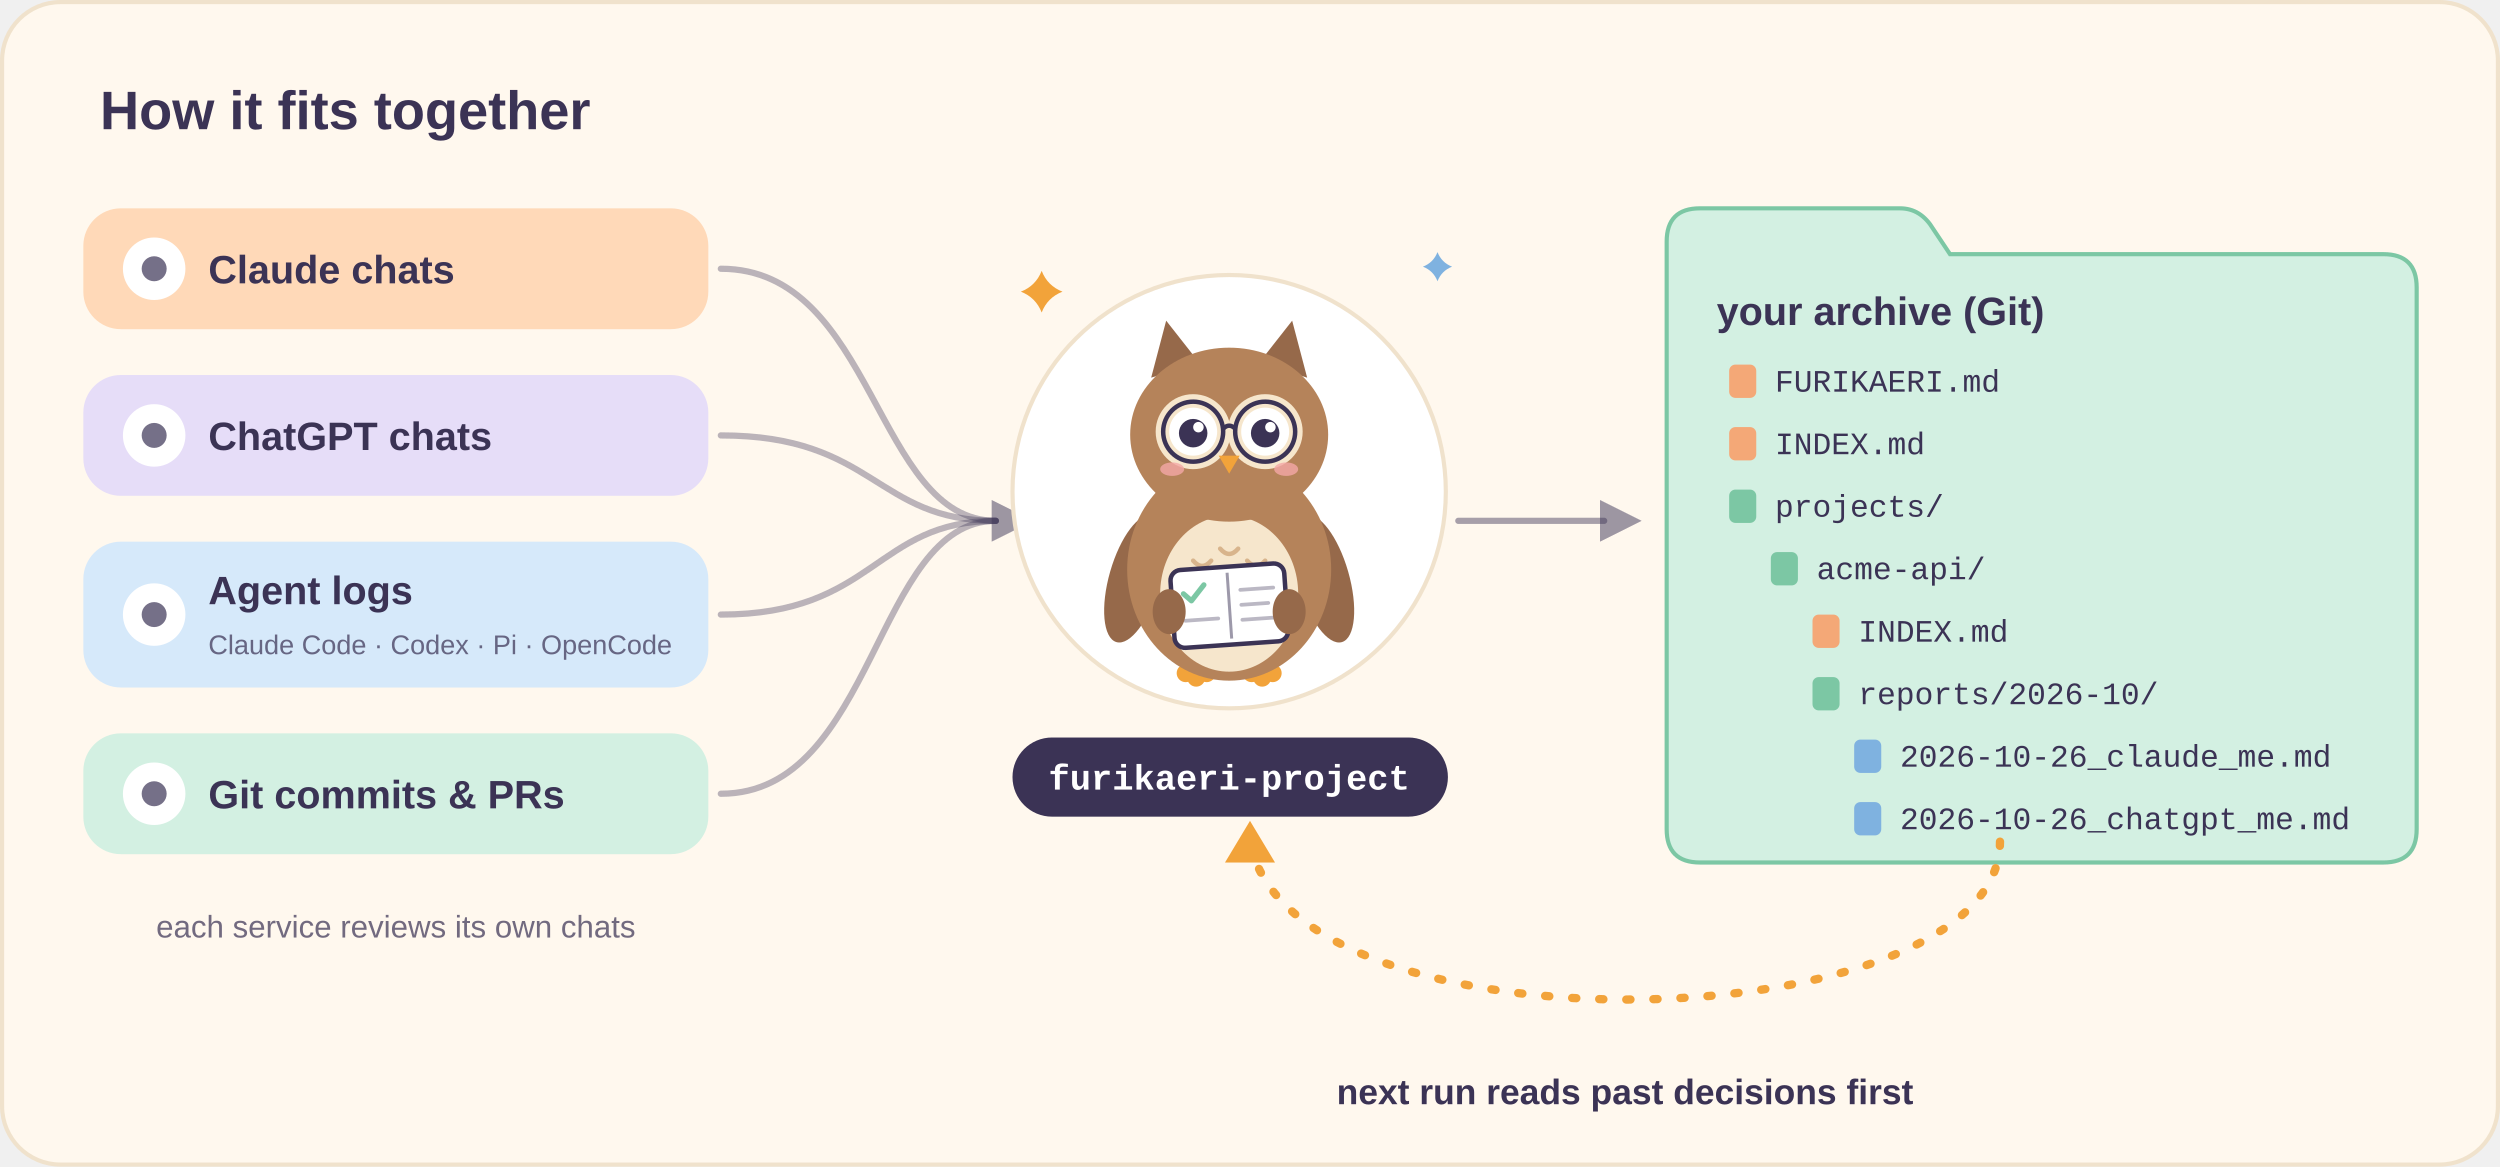
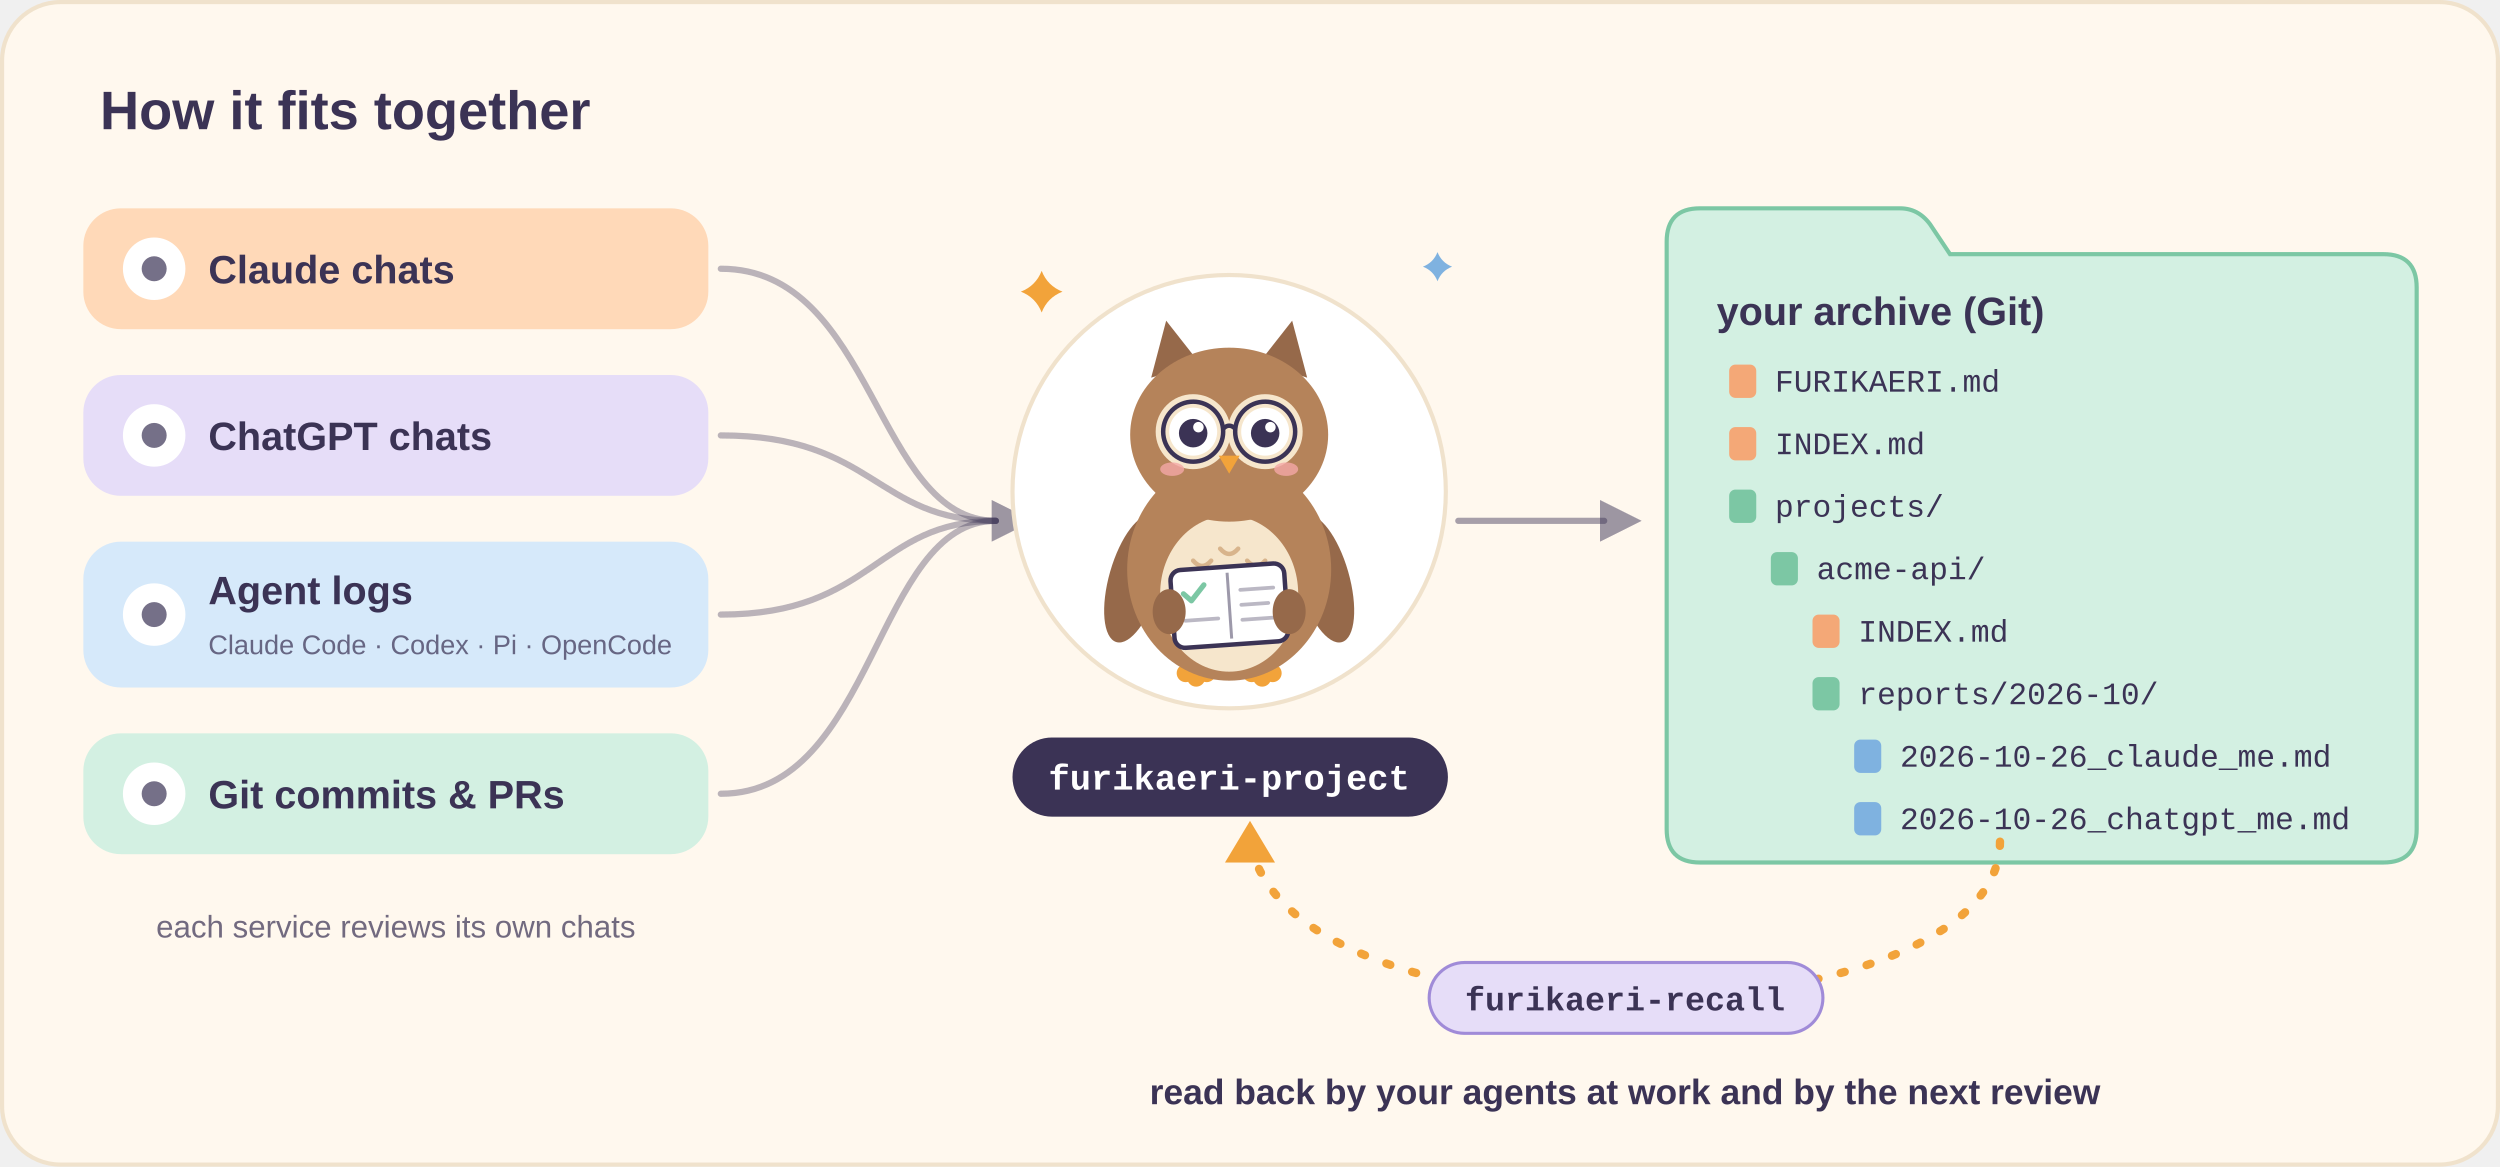
<svg xmlns="http://www.w3.org/2000/svg" width="1200" height="560" viewBox="0 0 1200 560" role="img" aria-label="How furikaeri fits together">
  <style>.t{font-family:ui-rounded,'SF Pro Rounded','Nunito','Varela Round','Segoe UI',system-ui,-apple-system,'Helvetica Neue',Arial,sans-serif;fill:#3B3355}.m{font-family:ui-monospace,SFMono-Regular,'SF Mono',Menlo,Consolas,'Liberation Mono',monospace;fill:#3B3355}.b{font-weight:700}.w{fill:#FFFFFF}.s{opacity:.72}</style>
  <rect x="1" y="1" width="1198" height="558" rx="28" fill="#FFF8EE" stroke="#F0E2CC" stroke-width="2" />
  <text x="48" y="62" class="t b" font-size="26">How it fits together</text>
  <rect x="40" y="100" width="300" height="58" rx="18" fill="#FFD9B8" />
  <circle cx="74" cy="129.0" r="15" fill="#FFFFFF" />
  <circle cx="74" cy="129.0" r="6" fill="#3B3355" opacity=".7" />
  <text x="100" y="136.0" class="t b" font-size="19">Claude chats</text>
  <path d="M346 129.0 C420 129.0 420 250 478 250" fill="none" stroke="#3B3355" stroke-width="3" stroke-linecap="round" opacity=".35" />
  <rect x="40" y="180" width="300" height="58" rx="18" fill="#E6DDF8" />
  <circle cx="74" cy="209.0" r="15" fill="#FFFFFF" />
  <circle cx="74" cy="209.0" r="6" fill="#3B3355" opacity=".7" />
  <text x="100" y="216.0" class="t b" font-size="19">ChatGPT chats</text>
  <path d="M346 209.0 C420 209.0 420 250 478 250" fill="none" stroke="#3B3355" stroke-width="3" stroke-linecap="round" opacity=".35" />
  <rect x="40" y="260" width="300" height="70" rx="18" fill="#D6E9FA" />
  <circle cx="74" cy="295.0" r="15" fill="#FFFFFF" />
  <circle cx="74" cy="295.0" r="6" fill="#3B3355" opacity=".7" />
  <text x="100" y="290" class="t b" font-size="19">Agent logs</text>
  <text x="100" y="314" class="t s" font-size="13">Claude Code · Codex · Pi · OpenCode</text>
  <path d="M346 295.0 C420 295.0 420 250 478 250" fill="none" stroke="#3B3355" stroke-width="3" stroke-linecap="round" opacity=".35" />
  <rect x="40" y="352" width="300" height="58" rx="18" fill="#D3F0E2" />
  <circle cx="74" cy="381.0" r="15" fill="#FFFFFF" />
  <circle cx="74" cy="381.0" r="6" fill="#3B3355" opacity=".7" />
  <text x="100" y="388.0" class="t b" font-size="19">Git commits &amp; PRs</text>
  <path d="M346 381.0 C420 381.0 420 250 478 250" fill="none" stroke="#3B3355" stroke-width="3" stroke-linecap="round" opacity=".35" />
  <path d="M476 240 L496 250 L476 260 Z" fill="#3B3355" opacity=".5" />
  <text x="190" y="450" text-anchor="middle" class="t s" font-size="15">each service reviews its own chats</text>
  <circle cx="590" cy="236" r="104" fill="#FFFFFF" stroke="#F0E2CC" stroke-width="2" />
  <g transform="translate(590 236) scale(0.72)">
    <g fill="#F2A33A">
      <circle cx="-29" cy="121" r="6" />
      <circle cx="-22" cy="124" r="6" />
      <circle cx="-15" cy="121" r="6" />
    </g>
    <g fill="#F2A33A">
      <circle cx="15" cy="121" r="6" />
      <circle cx="22" cy="124" r="6" />
      <circle cx="29" cy="121" r="6" />
    </g>
    <ellipse cx="-63" cy="58" rx="17" ry="44" fill="#96694A" transform="rotate(16 -63 58)" />
    <ellipse cx="63" cy="58" rx="17" ry="44" fill="#96694A" transform="rotate(-16 63 58)" />
    <ellipse cx="0" cy="52" rx="68" ry="74" fill="#B5835A" />
    <ellipse cx="0" cy="68" rx="46" ry="52" fill="#F6E6CC" />
    <path d="M-24 46 q6 7 12 0" fill="none" stroke="#D8B48C" stroke-width="3" stroke-linecap="round" />
    <path d="M-6 38 q6 7 12 0" fill="none" stroke="#D8B48C" stroke-width="3" stroke-linecap="round" />
    <path d="M12 46 q6 7 12 0" fill="none" stroke="#D8B48C" stroke-width="3" stroke-linecap="round" />
    <path d="M-16 66 q6 7 12 0" fill="none" stroke="#D8B48C" stroke-width="3" stroke-linecap="round" />
    <path d="M4 66 q6 7 12 0" fill="none" stroke="#D8B48C" stroke-width="3" stroke-linecap="round" />
    <path d="M-6 86 q6 7 12 0" fill="none" stroke="#D8B48C" stroke-width="3" stroke-linecap="round" />
    <g transform="rotate(-4 0 74)">
      <rect x="-38" y="50" width="76" height="52" rx="7" fill="#FFFFFF" stroke="#3B3355" stroke-width="3" />
      <line x1="0" y1="54" x2="0" y2="98" stroke="#3B3355" stroke-width="2" opacity=".5" />
      <path d="M-30 66 l5 5 l9 -10" fill="none" stroke="#7CC7A4" stroke-width="3.5" stroke-linecap="round" stroke-linejoin="round" />
      <line x1="-30" y1="84" x2="-8" y2="84" stroke="#3B3355" stroke-width="2.5" stroke-linecap="round" opacity=".35" />
      <line x1="8" y1="66" x2="30" y2="66" stroke="#3B3355" stroke-width="2.5" stroke-linecap="round" opacity=".35" />
      <line x1="8" y1="76" x2="26" y2="76" stroke="#3B3355" stroke-width="2.5" stroke-linecap="round" opacity=".35" />
      <line x1="8" y1="86" x2="30" y2="86" stroke="#3B3355" stroke-width="2.5" stroke-linecap="round" opacity=".35" />
    </g>
    <ellipse cx="-40" cy="80" rx="11" ry="15" fill="#96694A" />
    <ellipse cx="40" cy="80" rx="11" ry="15" fill="#96694A" />
    <g transform="rotate(0.0 0 -38)">
      <path d="M-52 -76 L-42 -114 L-20 -86 Z" fill="#96694A" />
      <path d="M52 -76 L42 -114 L20 -86 Z" fill="#96694A" />
      <ellipse cx="0" cy="-38" rx="66" ry="58" fill="#B5835A" />
      <circle cx="-24.0" cy="-40" r="25" fill="#F6E6CC" />
      <circle cx="24.0" cy="-40" r="25" fill="#F6E6CC" />
      <circle cx="-24.0" cy="-40" r="16" fill="#FFFFFF" />
      <circle cx="-24.0" cy="-39" r="9.5" fill="#3B3355" />
      <circle cx="-20.5" cy="-43" r="3.5" fill="#FFFFFF" />
      <circle cx="24.0" cy="-40" r="16" fill="#FFFFFF" />
      <circle cx="24.0" cy="-39" r="9.5" fill="#3B3355" />
      <circle cx="27.5" cy="-43" r="3.5" fill="#FFFFFF" />
      <g fill="none" stroke="#3B3355" stroke-width="3">
        <circle cx="-24.0" cy="-40" r="20" />
        <circle cx="24.0" cy="-40" r="20" />
        <path d="M-4.0 -42 q4 -4 8 0" />
      </g>
      <path d="M-7.0 -24 L7.0 -24 L0.0 -12 Z" fill="#F2A33A" />
      <ellipse cx="-38.0" cy="-15" rx="8" ry="4.5" fill="#F4A7A6" opacity=".8" />
      <ellipse cx="38.0" cy="-15" rx="8" ry="4.5" fill="#F4A7A6" opacity=".8" />
    </g>
  </g>
  <g transform="translate(486 354)">
    <rect x="0" y="0" width="209" height="38" rx="19.0" fill="#3B3355" />
    <text x="104" y="25" text-anchor="middle" class="m b w" font-size="17">furikaeri-project</text>
  </g>
  <path d="M500 130 Q502.8 137.2 510 140 Q502.8 142.8 500 150 Q497.2 142.8 490 140 Q497.2 137.2 500 130 Z" fill="#F2A33A" opacity="1.0" />
  <path d="M690 121 Q691.96 126.04 697 128 Q691.96 129.96 690 135 Q688.04 129.96 683 128 Q688.04 126.04 690 121 Z" fill="#7FB2E0" opacity="1.0" />
  <path d="M700 250 L770 250" stroke="#3B3355" stroke-width="3" stroke-linecap="round" opacity=".45" />
  <path d="M768 240 L788 250 L768 260 Z" fill="#3B3355" opacity=".5" />
  <path d="M800 116 q0 -16 16 -16 h96 q10 0 16 10 l8 12 h208 q16 0 16 16 v260 q0 16 -16 16 h-328 q-16 0 -16 -16 Z" fill="#D3F0E2" stroke="#7CC7A4" stroke-width="2" />
  <text x="824" y="156" class="t b" font-size="19">your archive (Git)</text>
  <rect x="830" y="175" width="13" height="16" rx="3" fill="#F4A877" />
  <text x="852" y="188" class="m" font-size="15">FURIKAERI.md</text>
  <rect x="830" y="205" width="13" height="16" rx="3" fill="#F4A877" />
  <text x="852" y="218" class="m" font-size="15">INDEX.md</text>
  <rect x="830" y="235" width="13" height="16" rx="3" fill="#7CC7A4" />
  <text x="852" y="248" class="m" font-size="15">projects/</text>
  <rect x="850" y="265" width="13" height="16" rx="3" fill="#7CC7A4" />
  <text x="872" y="278" class="m" font-size="15">acme-api/</text>
  <rect x="870" y="295" width="13" height="16" rx="3" fill="#F4A877" />
  <text x="892" y="308" class="m" font-size="15">INDEX.md</text>
  <rect x="870" y="325" width="13" height="16" rx="3" fill="#7CC7A4" />
  <text x="892" y="338" class="m" font-size="15">reports/2026-10/</text>
  <rect x="890" y="355" width="13" height="16" rx="3" fill="#7FB2E0" />
  <text x="912" y="368" class="m" font-size="15">2026-10-26_claude_me.md</text>
  <rect x="890" y="385" width="13" height="16" rx="3" fill="#7FB2E0" />
  <text x="912" y="398" class="m" font-size="15">2026-10-26_chatgpt_me.md</text>
  <path d="M960 404 C960 500 620 510 600 404" fill="none" stroke="#F2A33A" stroke-width="4" stroke-linecap="round" stroke-dasharray="2 11" />
  <path d="M588 414 L600 394 L612 414 Z" fill="#F2A33A" />
-   <text x="780" y="530" text-anchor="middle" class="t b" font-size="17">next run reads past decisions first</text>
+   <g transform="translate(686 462)">
+     <rect x="0" y="0" width="189" height="34" rx="17.0" fill="#E6DDF8" stroke="#A08BD8" stroke-width="1.5" />
+     <text x="94" y="23" text-anchor="middle" class="m b" font-size="16">furikaeri-recall</text>
+   </g>
+   <text x="780" y="530" text-anchor="middle" class="t b" font-size="17">read back by your agents at work and by the next review</text>
</svg>
